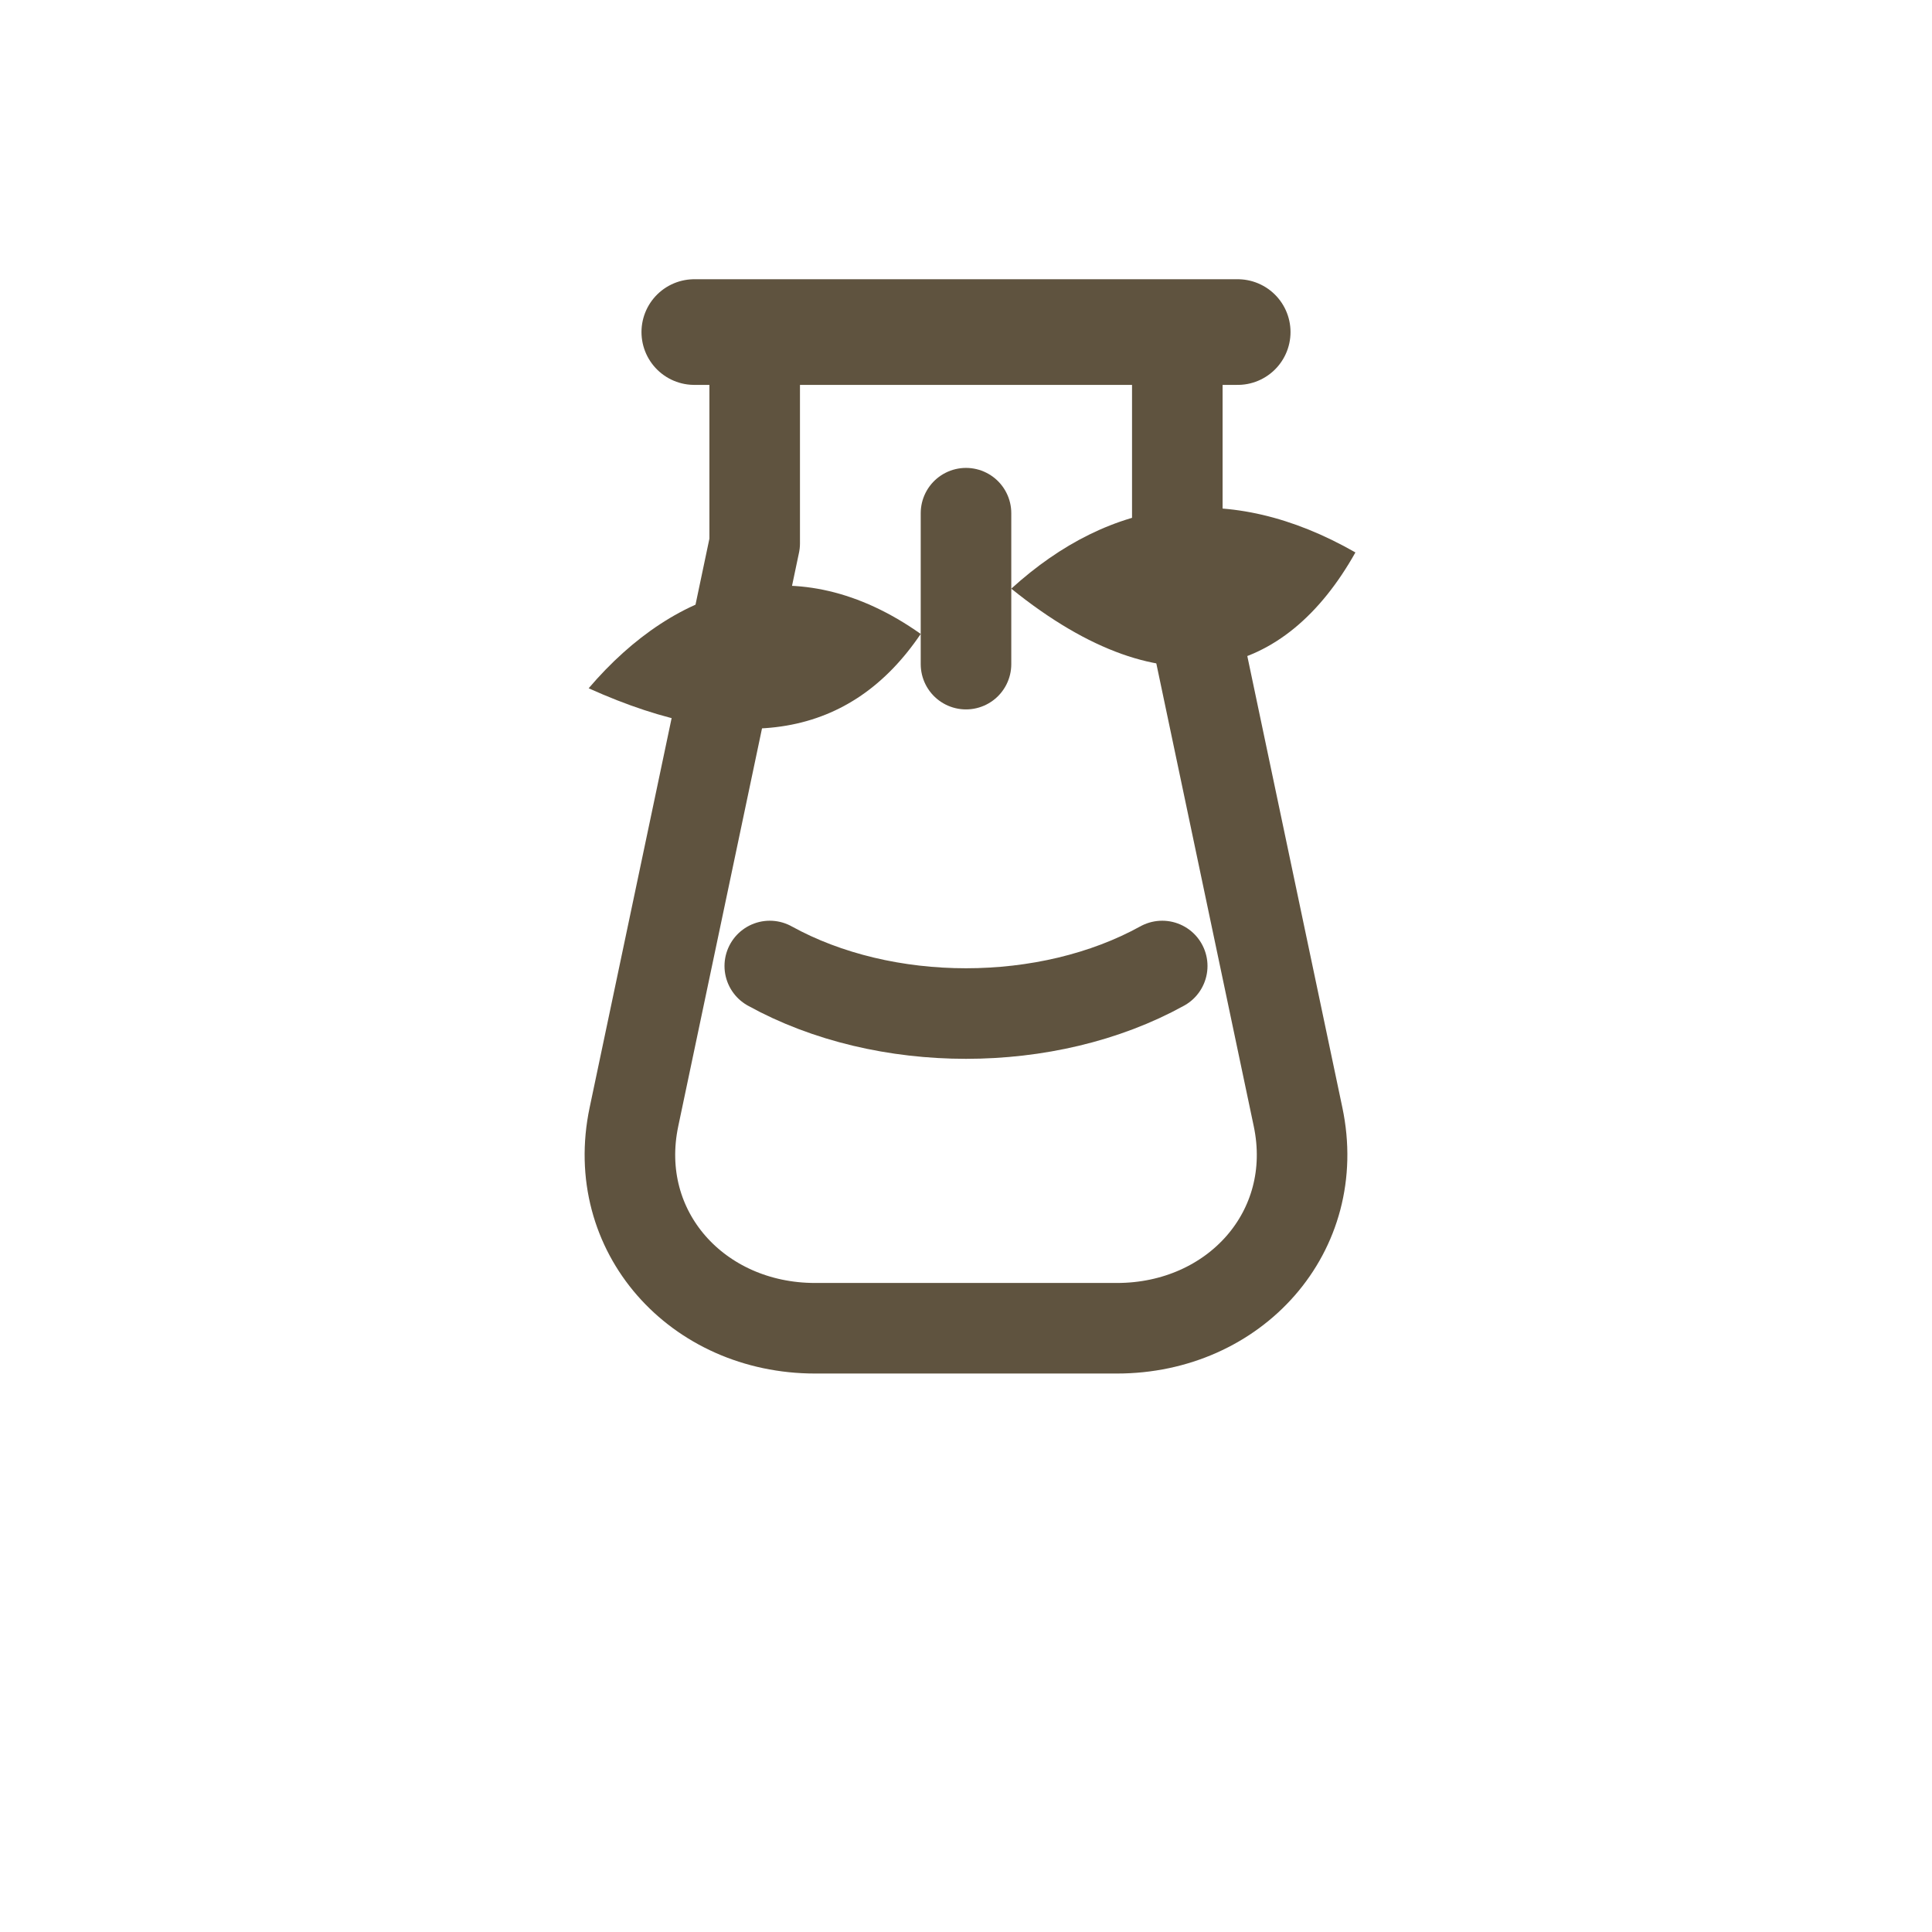
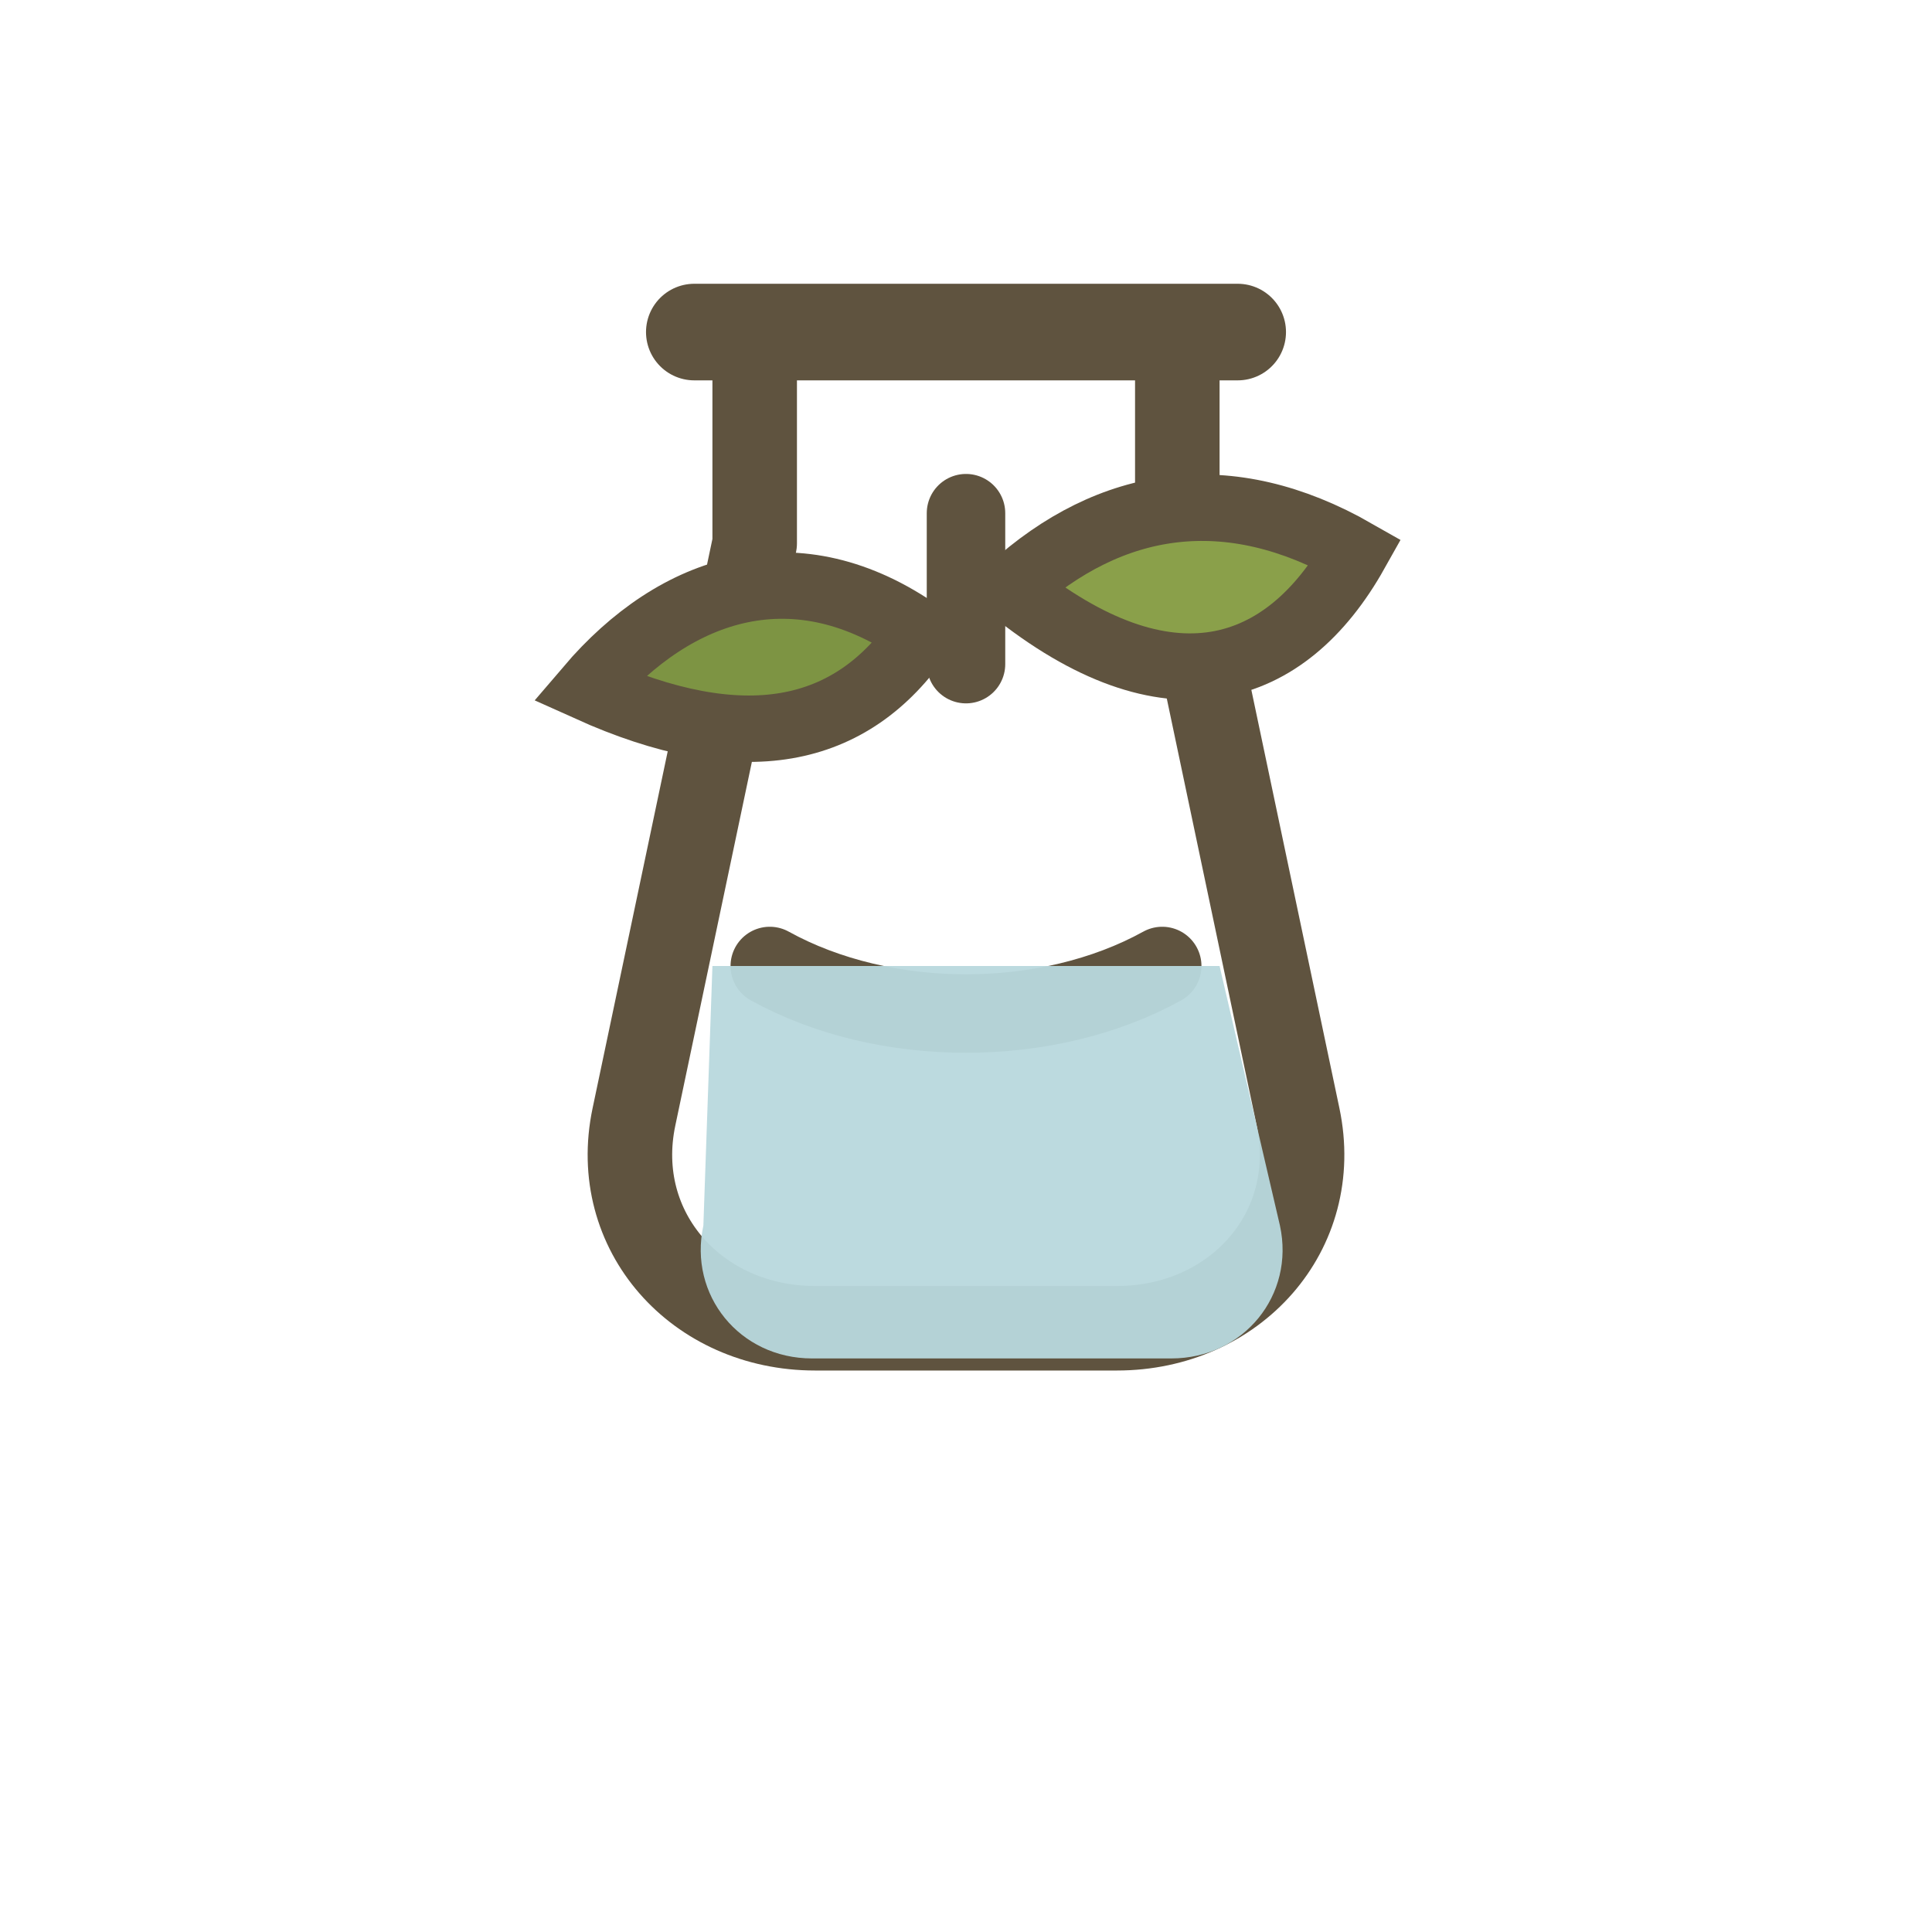
<svg xmlns="http://www.w3.org/2000/svg" viewBox="0 0 64 64" fill="none">
-   <path d="M23 11h18" stroke="#5f533f" stroke-width="3.5" stroke-linecap="round" />
-   <path d="M25 11v7l-4 19c-.8 3.8 2.1 7 6 7h10c3.9 0 6.8-3.2 6-7l-4-19v-7" stroke="#5f533f" stroke-width="3" stroke-linejoin="round" />
-   <path d="M25.5 32c3.8 2.1 9.2 2.1 13 0" stroke="#5f533f" stroke-width="3" stroke-linecap="round" />
-   <path d="M32 22v-5" stroke="#5f533f" stroke-width="3" stroke-linecap="round" />
-   <path d="M30.5 21c-4.1-2.9-8.1-1.6-11 1.8 5.1 2.3 8.7 1.6 11-1.8Z" fill="#5f533f" />
-   <path d="M33.5 19.5c3.3-3 7.2-3.6 11.4-1.2-2.3 4.1-6.2 5.4-11.4 1.2Z" fill="#5f533f" />
+   <path d="M23 11h18" stroke="#5f533f" stroke-width="3.2" stroke-linecap="round" />
+   <path d="M25 11v7l-4 19c-.8 3.8 2.1 7 6 7h10c3.9 0 6.8-3.2 6-7l-4-19v-7" stroke="#5f533f" stroke-width="2.8" stroke-linejoin="round" />
+   <path d="M25.5 32c3.8 2.1 9.2 2.1 13 0" stroke="#5f533f" stroke-width="2.6" stroke-linecap="round" />
+   <path d="M23.6 32h16.8l2 8.6c.5 2.3-1.2 4.4-3.6 4.4H26.9c-2.4 0-4.1-2.1-3.6-4.4Z" fill="#b9d8dd" opacity=".95" />
+   <path d="M32 22v-5" stroke="#5f533f" stroke-width="2.6" stroke-linecap="round" />
+   <path d="M30.5 21c-4.1-2.9-8.1-1.6-11 1.8 5.1 2.3 8.7 1.6 11-1.8Z" fill="#7d9443" stroke="#5f533f" stroke-width="2.2" />
+   <path d="M33.5 19.5c3.3-3 7.2-3.6 11.4-1.2-2.3 4.1-6.2 5.4-11.4 1.2Z" fill="#8aa04a" stroke="#5f533f" stroke-width="2.2" />
</svg>
